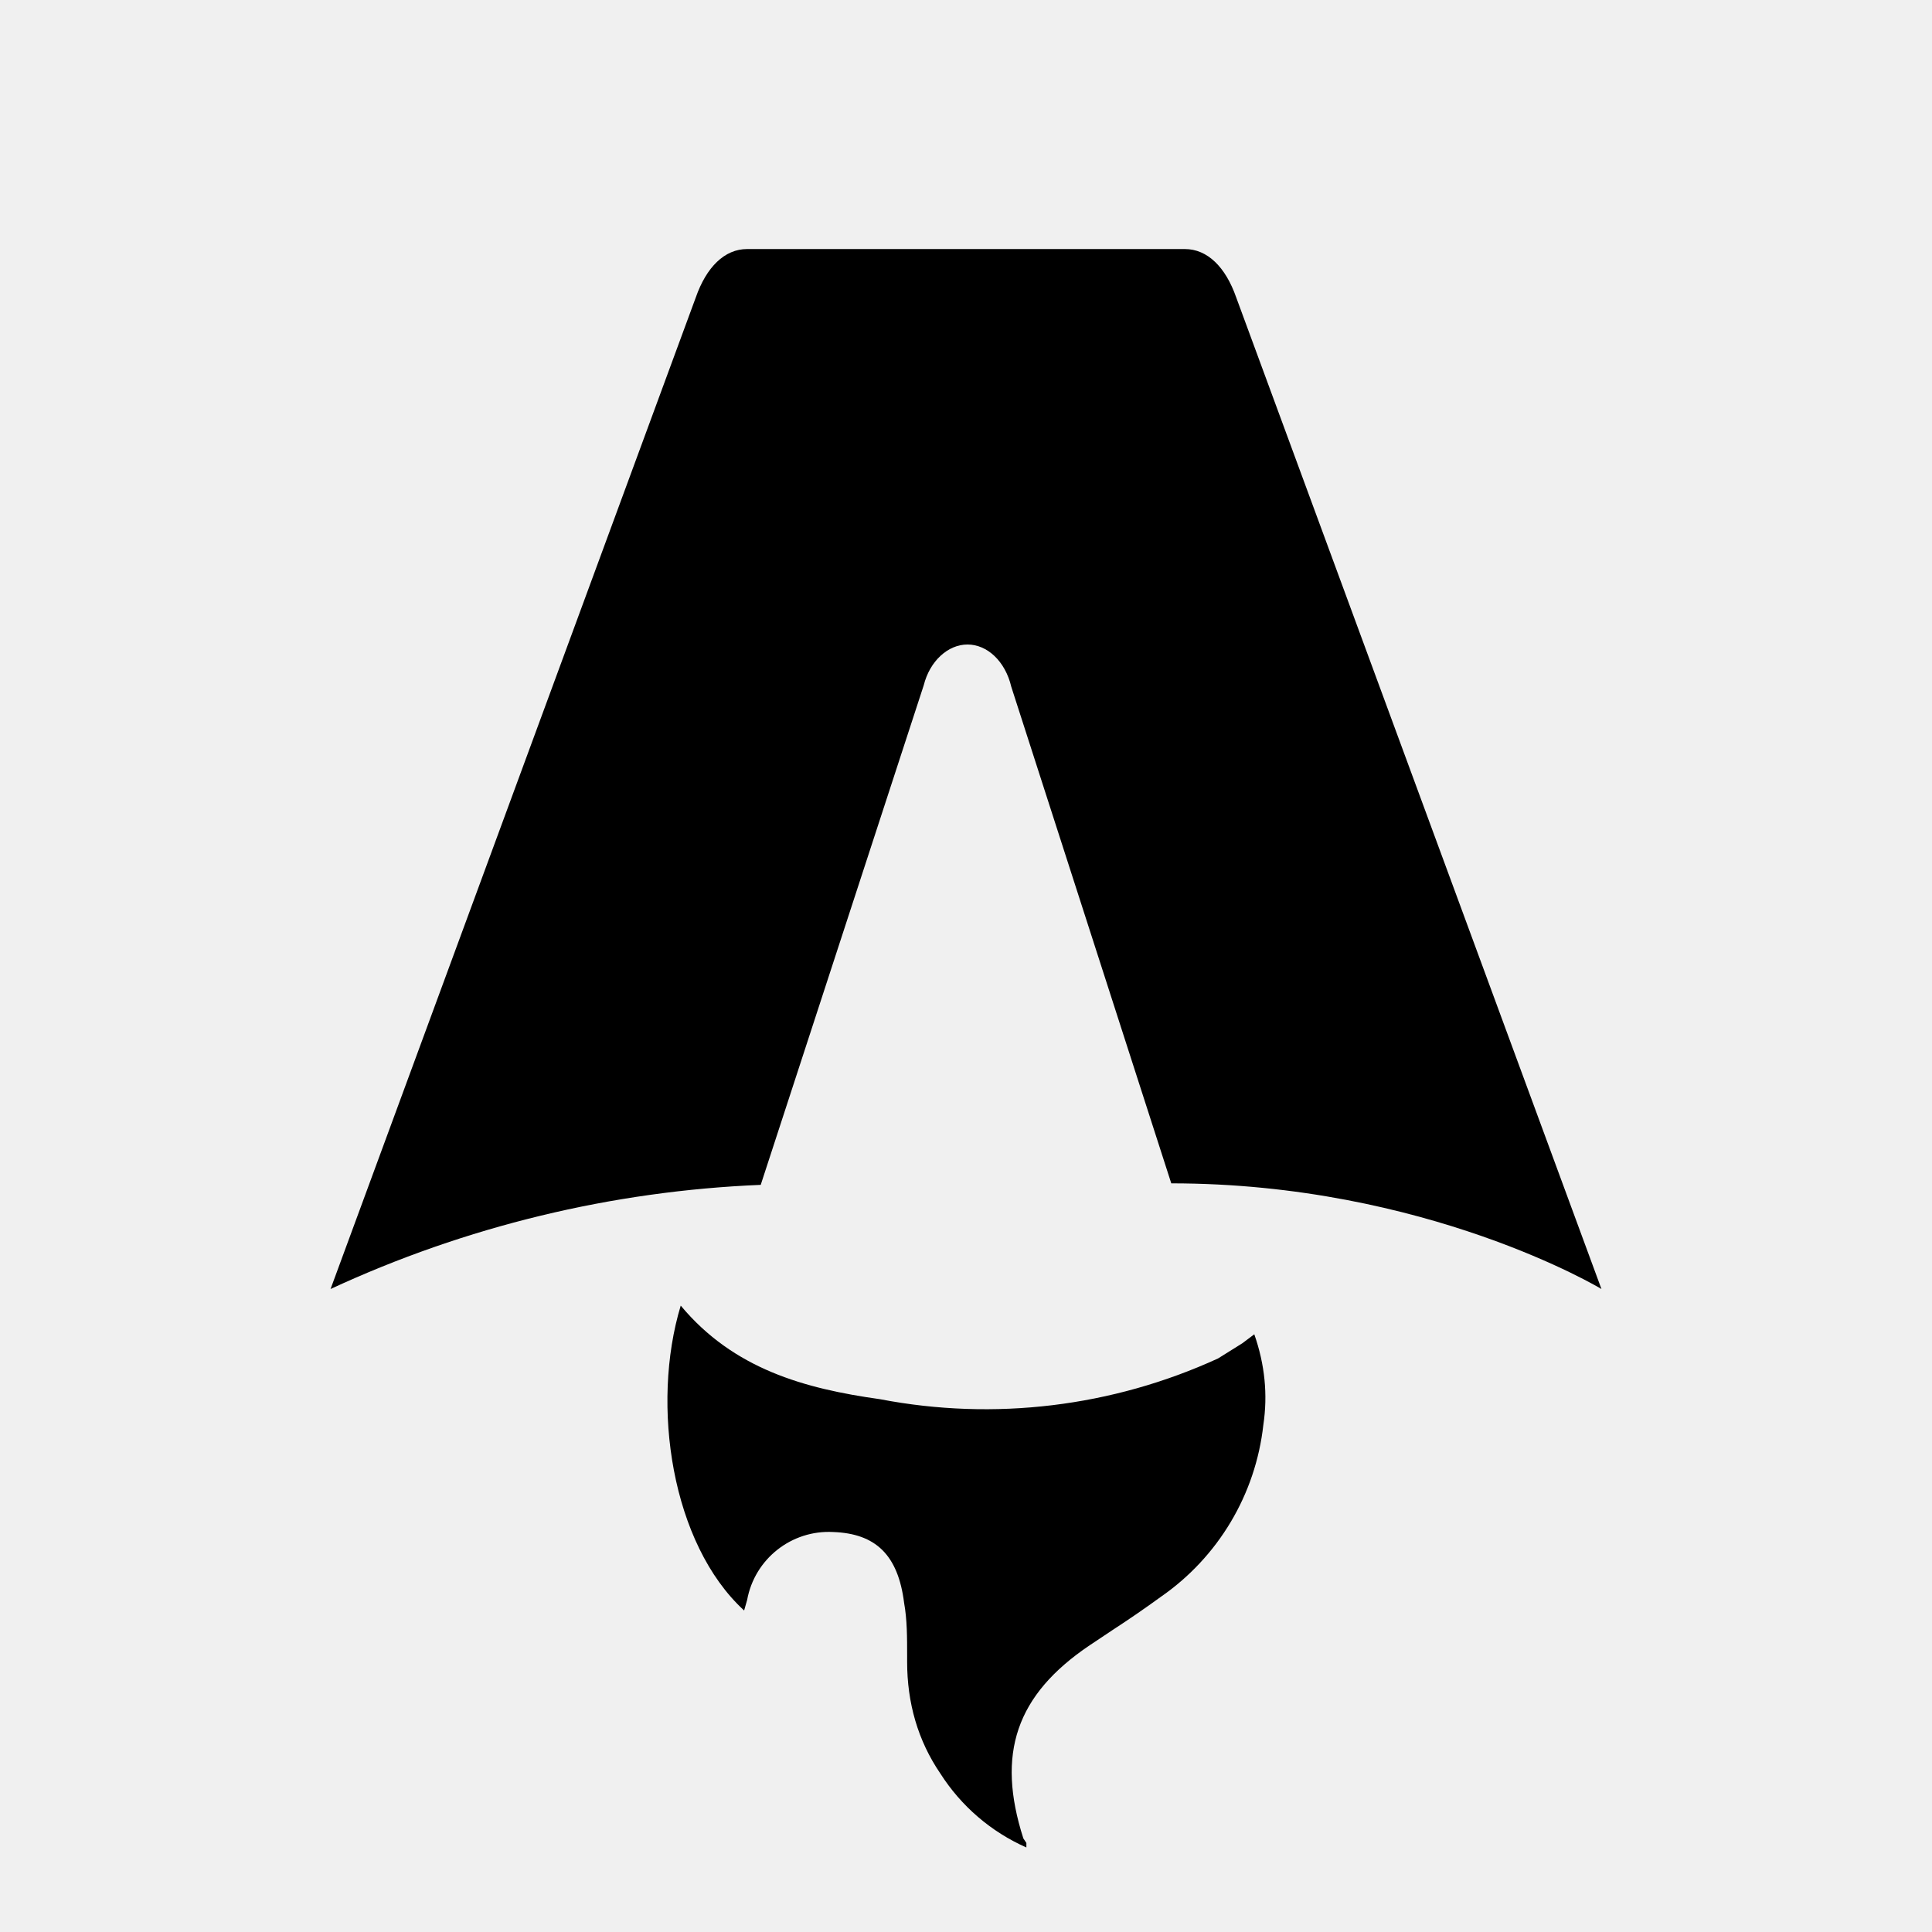
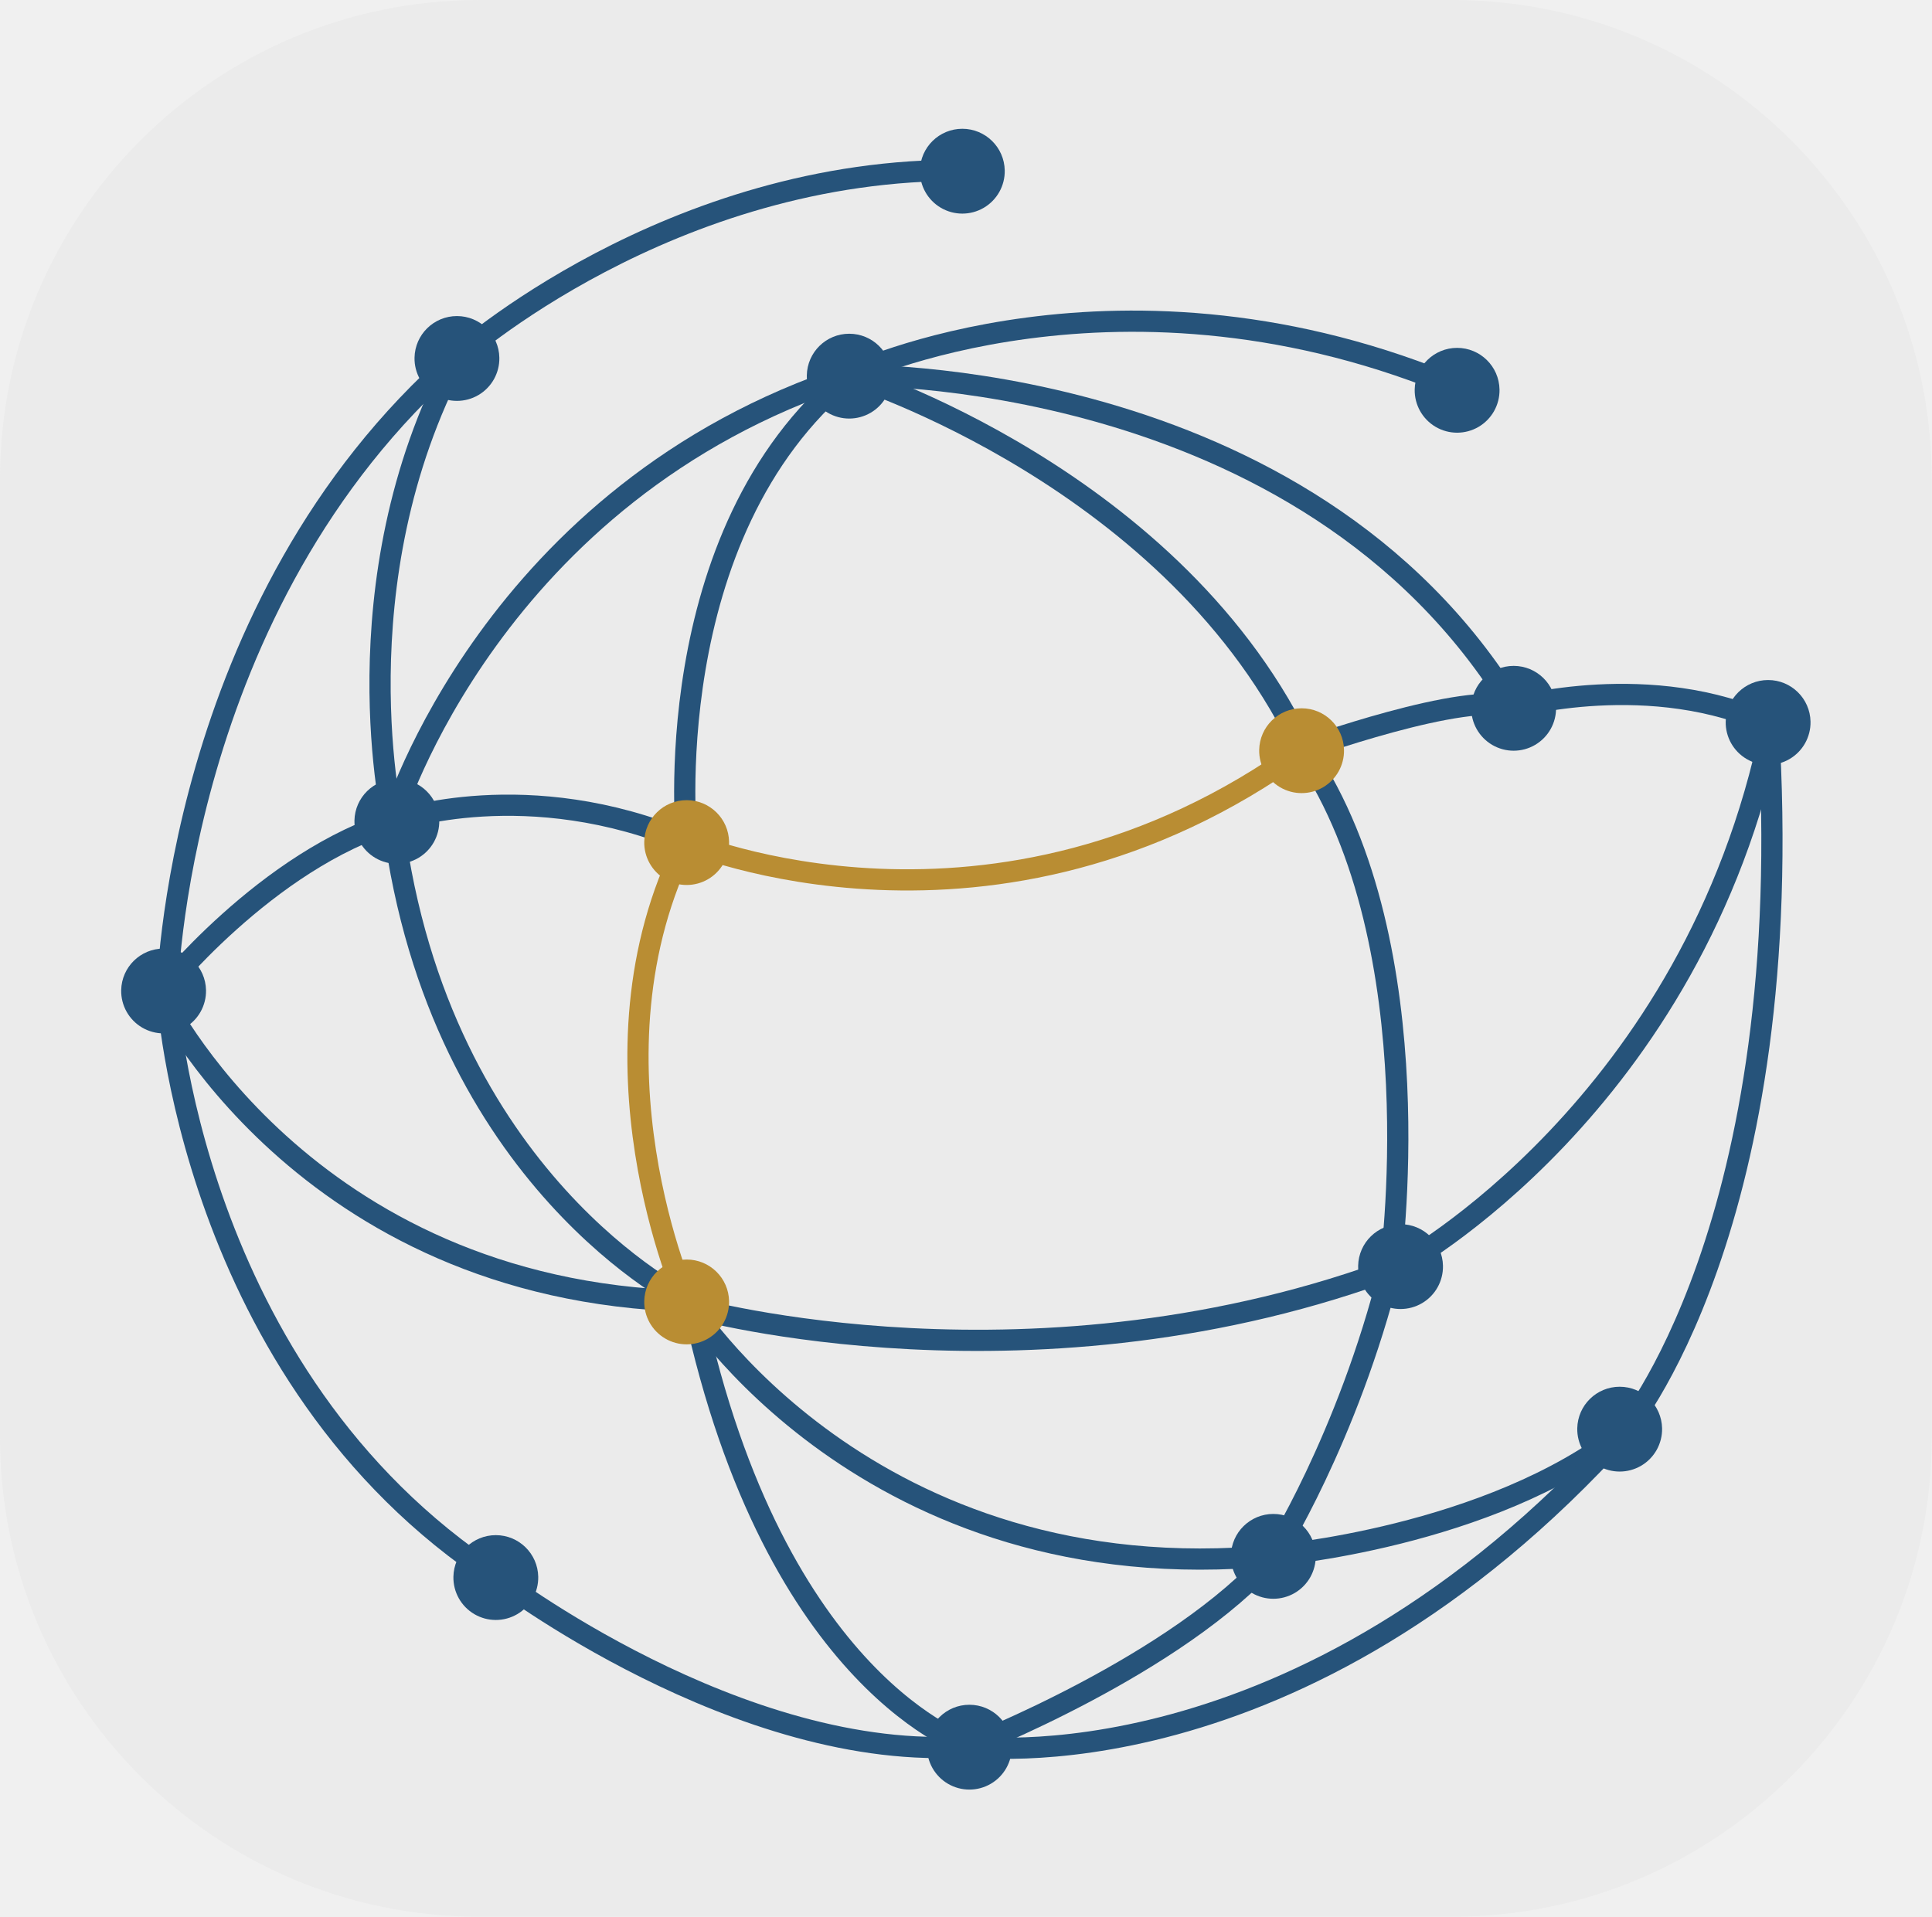
- <svg xmlns="http://www.w3.org/2000/svg" fill="none" viewBox="0 0 128 128">
-   <path d="M50.4 78.5a75.1 75.1 0 0 0-28.5 6.9l24.2-65.7c.7-2 1.9-3.2 3.4-3.2h29c1.5 0 2.7 1.2 3.4 3.2l24.2 65.7s-11.6-7-28.5-7L67 45.5c-.4-1.7-1.6-2.8-2.9-2.8-1.3 0-2.5 1.1-2.9 2.7L50.4 78.5Zm-1.1 28.2Zm-4.2-20.2c-2 6.6-.6 15.8 4.2 20.2a17.5 17.5 0 0 1 .2-.7 5.5 5.5 0 0 1 5.7-4.5c2.8.1 4.3 1.5 4.7 4.7.2 1.1.2 2.3.2 3.5v.4c0 2.7.7 5.2 2.2 7.4a13 13 0 0 0 5.7 4.9v-.3l-.2-.3c-1.8-5.6-.5-9.5 4.4-12.8l1.5-1a73 73 0 0 0 3.2-2.2 16 16 0 0 0 6.8-11.4c.3-2 .1-4-.6-6l-.8.6-1.6 1a37 37 0 0 1-22.4 2.7c-5-.7-9.7-2-13.2-6.2Z" />
-   <style>
-         path { fill: #000; }
-         @media (prefers-color-scheme: dark) {
-             path { fill: #FFF; }
-         }
-     </style>
+ <svg xmlns="http://www.w3.org/2000/svg" xml:space="preserve" style="fill-rule:evenodd;clip-rule:evenodd;stroke-miterlimit:10" viewBox="0 0 914 907">
+   <path d="M943.765 241.769v453.462c0 125.136-101.595 226.731-226.731 226.731H256.631c-125.136 0-226.73-101.595-226.73-226.731V241.769c0-125.136 101.594-226.731 226.73-226.731h460.403c125.136 0 226.731 101.595 226.731 226.731" style="fill:#ebebeb" transform="translate(-29.9 -15.038)" />
+   <path d="M-.481 2.681s21.906 3.303 27.121 0" style="fill:none;fill-rule:nonzero;stroke:#26537a;stroke-width:2.66px" transform="rotate(168.69 291.725 212.863)scale(-3.7722 3.7722)" />
+   <path d="M0-3.989C-16.843 9.308-43.88 11.524-43.88 11.524c-50.972 4.876-73.576-31.913-73.576-31.913" style="fill:none;fill-rule:nonzero;stroke:#26537a;stroke-width:2.66px" transform="translate(767.918 692.551)scale(3.7722)" />
+   <path d="M0-88.646C3.989-25.264-18.172.444-18.172.444-58.95 45.653-100.17 39.891-100.17 39.891c-28.81 2.216-59.393-21.275-59.393-21.275-38.561-25.264-41.221-73.133-41.221-73.133s.887-48.756 36.345-79.782" style="fill:none;fill-rule:nonzero;stroke:#26537a;stroke-width:2.66px" transform="translate(836.467 675.831)scale(3.7722)" />
+   <path d="M0-42.55S57.177-43.88 83.328-.886c0 0 17.286-4.876 32.355 2.216" style="fill:none;fill-rule:nonzero;stroke:#26537a;stroke-width:2.66px" transform="translate(401.76 338.096)scale(3.7722)" />
+   <path d="M0-141.379c-37.114-.449-63.708 23.485-63.708 23.485-15.069 28.367-7.978 58.507-7.978 58.507C-65.924-14.621-34.898.449-34.898.449c-48.312-1.33-66.041-38.561-66.041-38.561s13.297-16.843 29.697-21.718c0 0 16.399-5.762 36.344 2.659 0 0-3.989-38.561 20.389-58.507" style="fill:none;fill-rule:nonzero;stroke:#26537a;stroke-width:2.66px" transform="translate(456.49 613.948)scale(3.7722)" />
+   <path d="M0-128.094C-9.751-80.225-46.539-60.28-46.539-60.28c-45.653 17.286-88.647 5.319-88.647 5.319C-124.991-7.535-100.614 0-100.614 0s26.151-10.194 38.118-23.935c0 0 9.308-14.626 14.627-35.901" style="fill:none;fill-rule:nonzero;stroke:#26537a;stroke-width:2.66px" transform="translate(838.14 826.309)scale(3.7722)" />
+   <path d="M0 71.803s12.41-40.777 57.177-55.404c0 0 34.129-16.399 76.775 1.773" style="fill:none;fill-rule:nonzero;stroke:#26537a;stroke-width:2.66px" transform="translate(186.077 115.729)scale(3.7722)" />
+   <path d="M-34.761 35.199s38.865-12.229 65.581 0" style="fill:none;fill-rule:nonzero;stroke:#26537a;stroke-width:2.66px" transform="rotate(80.665 118.846 676.711)scale(-3.7722 3.7722)" />
+   <path d="M-8.555-23.713s39.934 16.423 74.287 0" style="fill:none;fill-rule:nonzero;stroke:#26537a;stroke-width:2.66px" transform="rotate(39.674 62.585 735.076)scale(3.7722 -3.7722)" />
+   <path d="M0 69.144s-13.74-30.583 0-57.62c0 0 38.561 16.399 77.122-11.524" style="fill:none;fill-rule:nonzero;stroke:#b98d33;stroke-width:2.66px" transform="translate(324.85 354.817)scale(3.7722)" />
+   <path d="M-5.319-5.319a5.32 5.32 0 1 0 0 10.638 5.32 5.32 0 0 0 0-10.638" style="fill:#26537a;fill-rule:nonzero" transform="matrix(0 -3.7722 -3.7722 0 216.171 149.165)" />
+   <path d="M-5.319-5.319a5.32 5.32 0 1 0 0 10.638 5.32 5.32 0 0 0 0-10.638" style="fill:#26537a;fill-rule:nonzero" transform="matrix(0 -3.7722 -3.7722 0 77.399 448.445)" />
+   <path d="M-5.319-5.319a5.32 5.32 0 1 0 0 10.638 5.32 5.32 0 0 0 0-10.638" style="fill:#26537a;fill-rule:nonzero" transform="matrix(0 -3.7722 -3.7722 0 187.748 368.191)" />
+   <path d="M-5.319-5.319a5.32 5.32 0 1 0 0 10.638 5.32 5.32 0 0 0 0-10.638" style="fill:#26537a;fill-rule:nonzero" transform="matrix(0 -3.7722 -3.7722 0 401.758 157.525)" />
+   <path d="M-5.319-5.319a5.32 5.32 0 1 0 0 10.638 5.32 5.32 0 0 0 0-10.638" style="fill:#26537a;fill-rule:nonzero" transform="matrix(0 -3.7722 -3.7722 0 455.261 60.552)" />
+   <path d="M-5.319-5.319a5.32 5.32 0 1 0 0 10.638 5.32 5.32 0 0 0 0-10.638" style="fill:#26537a;fill-rule:nonzero" transform="matrix(0 -3.7722 -3.7722 0 689.335 164.213)" />
+   <path d="M-5.319-5.319a5.32 5.32 0 1 0 0 10.638 5.32 5.32 0 0 0 0-10.638" style="fill:#26537a;fill-rule:nonzero" transform="matrix(0 -3.7722 -3.7722 0 836.467 321.377)" />
+   <path d="M-5.319-5.319a5.32 5.32 0 1 0 0 10.638 5.32 5.32 0 0 0 0-10.638" style="fill:#26537a;fill-rule:nonzero" transform="matrix(0 -3.7722 -3.7722 0 766.245 655.768)" />
+   <path d="M-5.319-5.319a5.32 5.32 0 1 0 0 10.638 5.32 5.32 0 0 0 0-10.638" style="fill:#26537a;fill-rule:nonzero" transform="matrix(0 -3.7722 -3.7722 0 458.605 806.244)" />
+   <path d="M-5.319-5.319a5.32 5.32 0 1 0 0 10.638 5.32 5.32 0 0 0 0-10.638" style="fill:#26537a;fill-rule:nonzero" transform="matrix(0 -3.7722 -3.7722 0 234.563 725.99)" />
+   <path d="M-5.319-5.319a5.32 5.32 0 1 0 0 10.638 5.32 5.32 0 0 0 0-10.638" style="fill:#26537a;fill-rule:nonzero" transform="matrix(0 -3.7722 -3.7722 0 602.393 715.958)" />
+   <path d="M-5.319-5.319a5.32 5.32 0 1 0 0 10.638 5.32 5.32 0 0 0 0-10.638" style="fill:#26537a;fill-rule:nonzero" transform="matrix(0 -3.7722 -3.7722 0 662.584 578.858)" />
+   <path d="M-5.319-5.319a5.32 5.32 0 1 0 0 10.638 5.32 5.32 0 0 0 0-10.638" style="fill:#26537a;fill-rule:nonzero" transform="matrix(0 -3.7722 -3.7722 0 716.086 314.689)" />
+   <path d="M-5.319-5.319a5.32 5.32 0 1 0 0 10.638 5.32 5.32 0 0 0 0-10.638" style="fill:#b98d33;fill-rule:nonzero" transform="matrix(0 -3.7722 -3.7722 0 324.848 378.223)" />
+   <path d="M-5.319-5.319a5.32 5.32 0 1 0 0 10.638 5.32 5.32 0 0 0 0-10.638" style="fill:#b98d33;fill-rule:nonzero" transform="matrix(0 -3.7722 -3.7722 0 615.769 334.752)" />
+   <path d="M-5.319-5.319a5.32 5.32 0 1 0 0 10.638 5.32 5.32 0 0 0 0-10.638" style="fill:#b98d33;fill-rule:nonzero" transform="matrix(0 -3.7722 -3.7722 0 324.848 595.577)" />
</svg>
